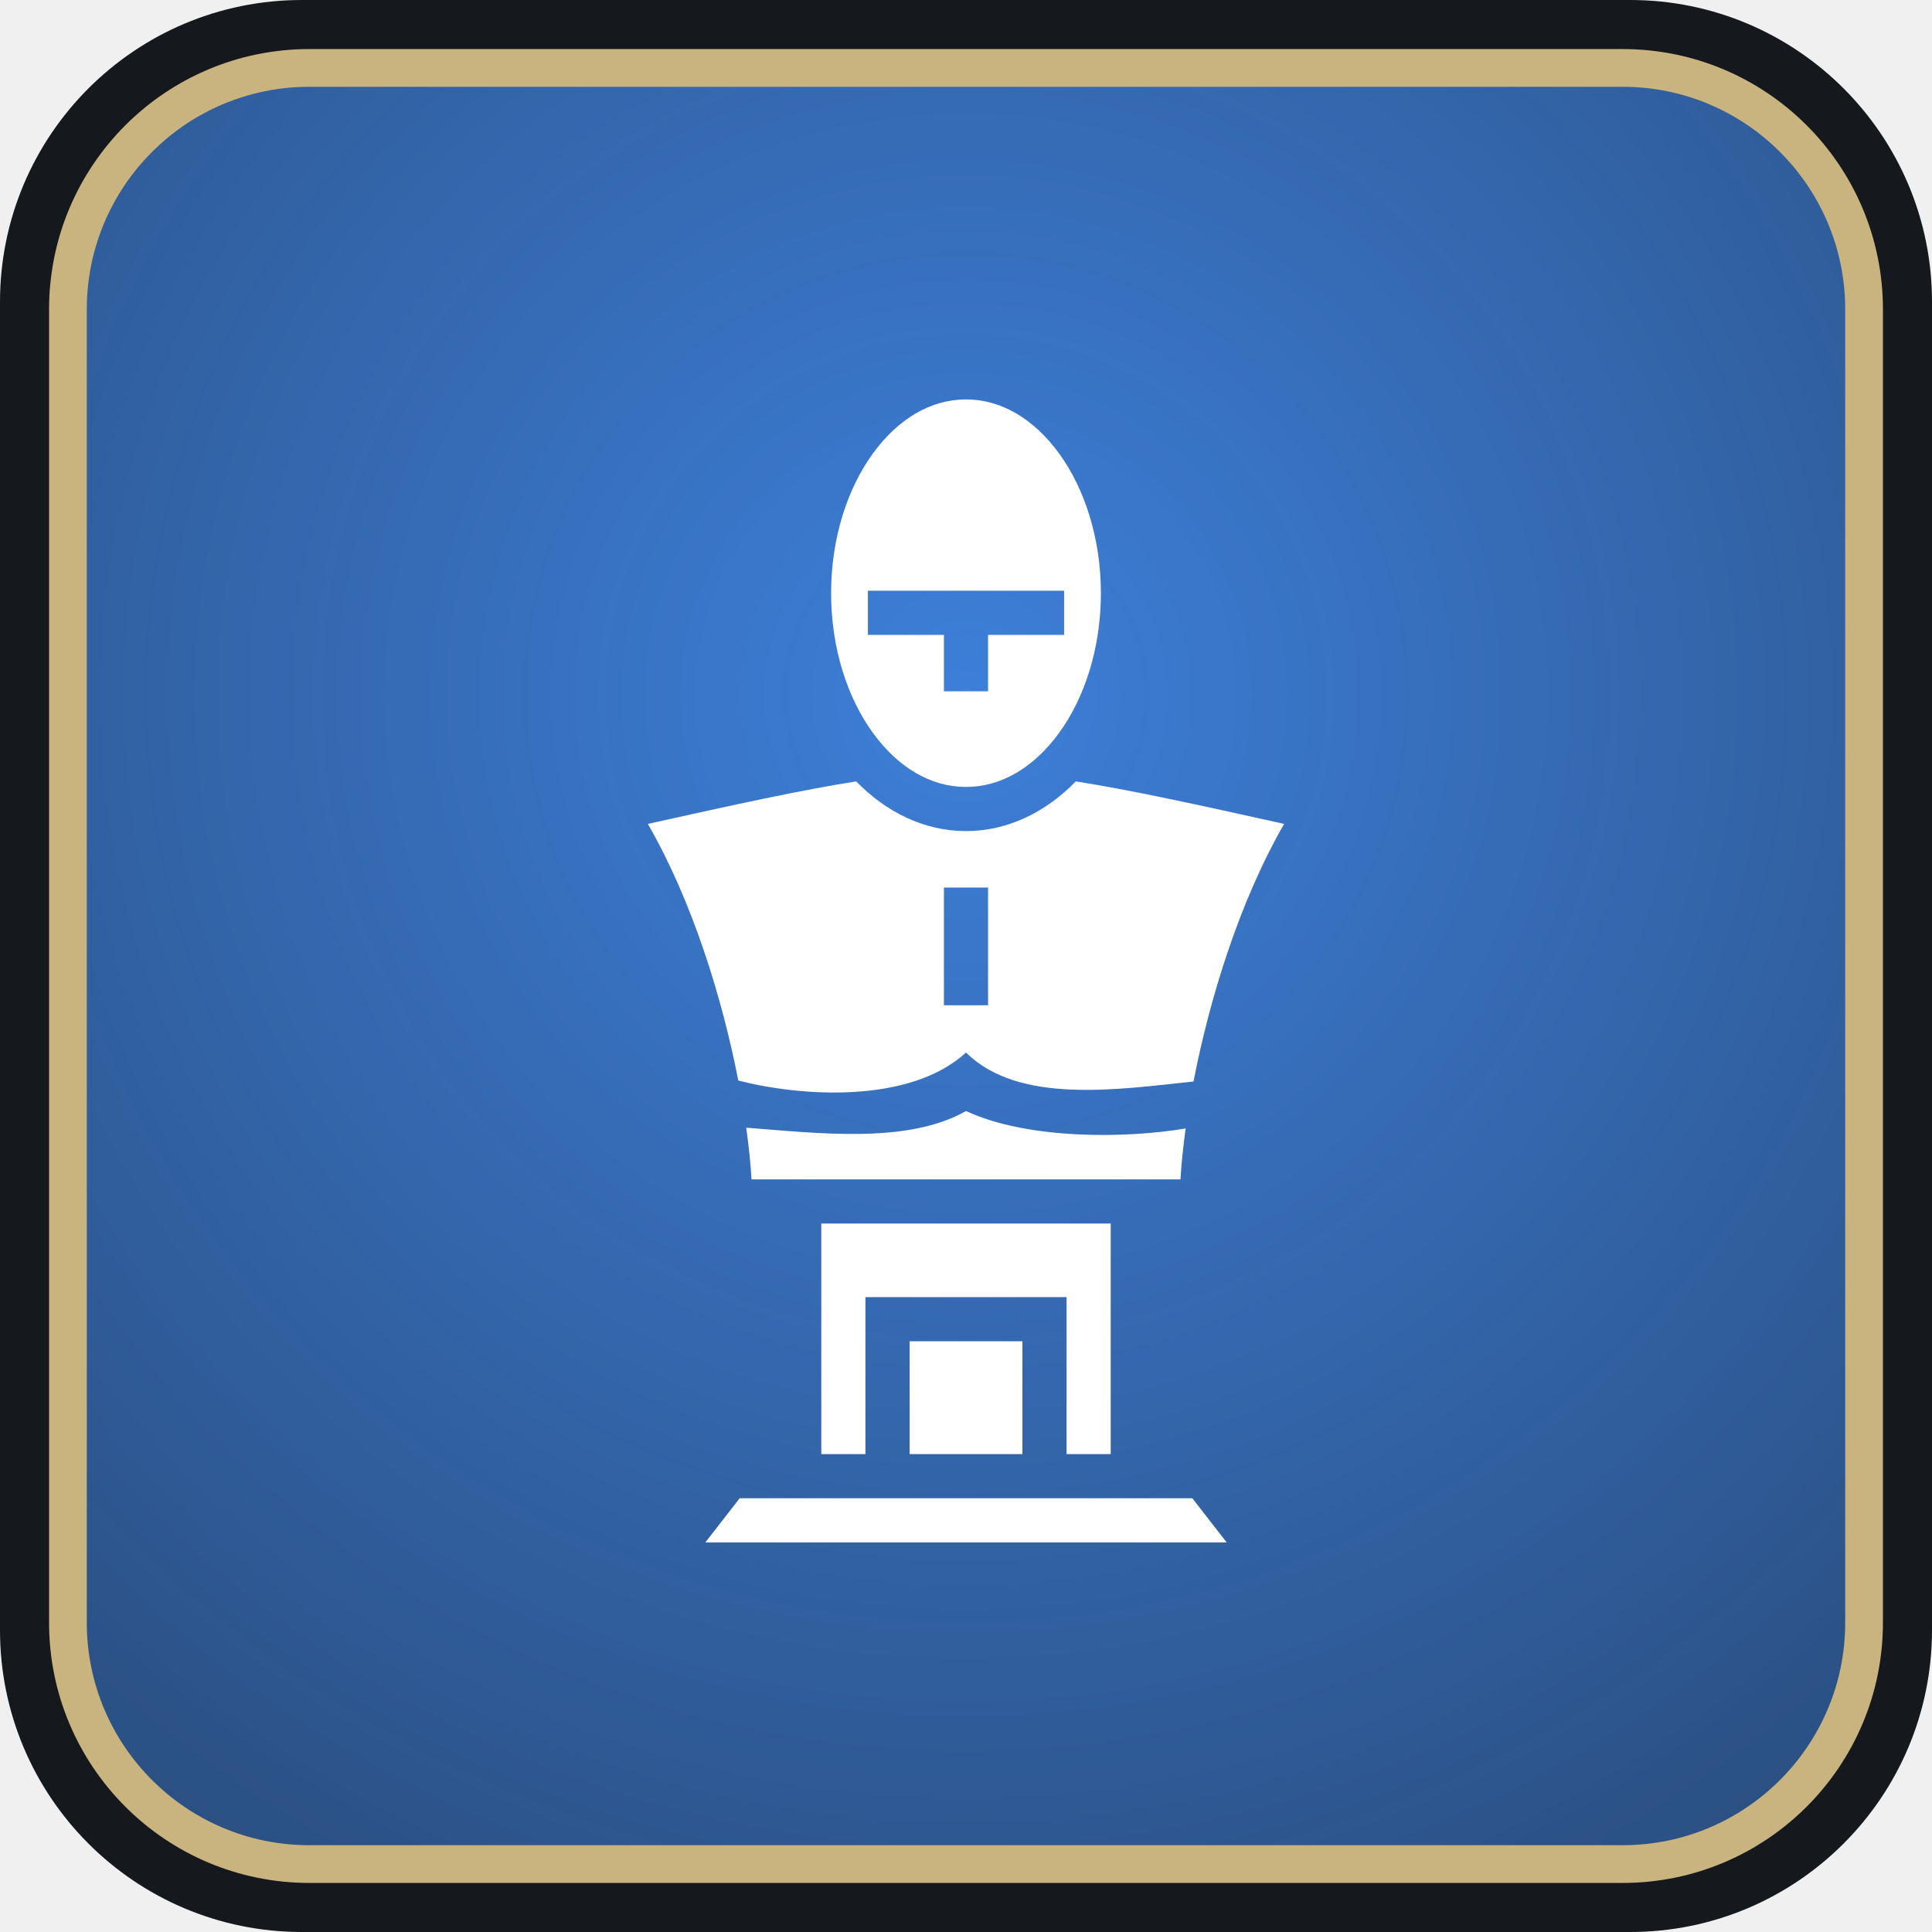
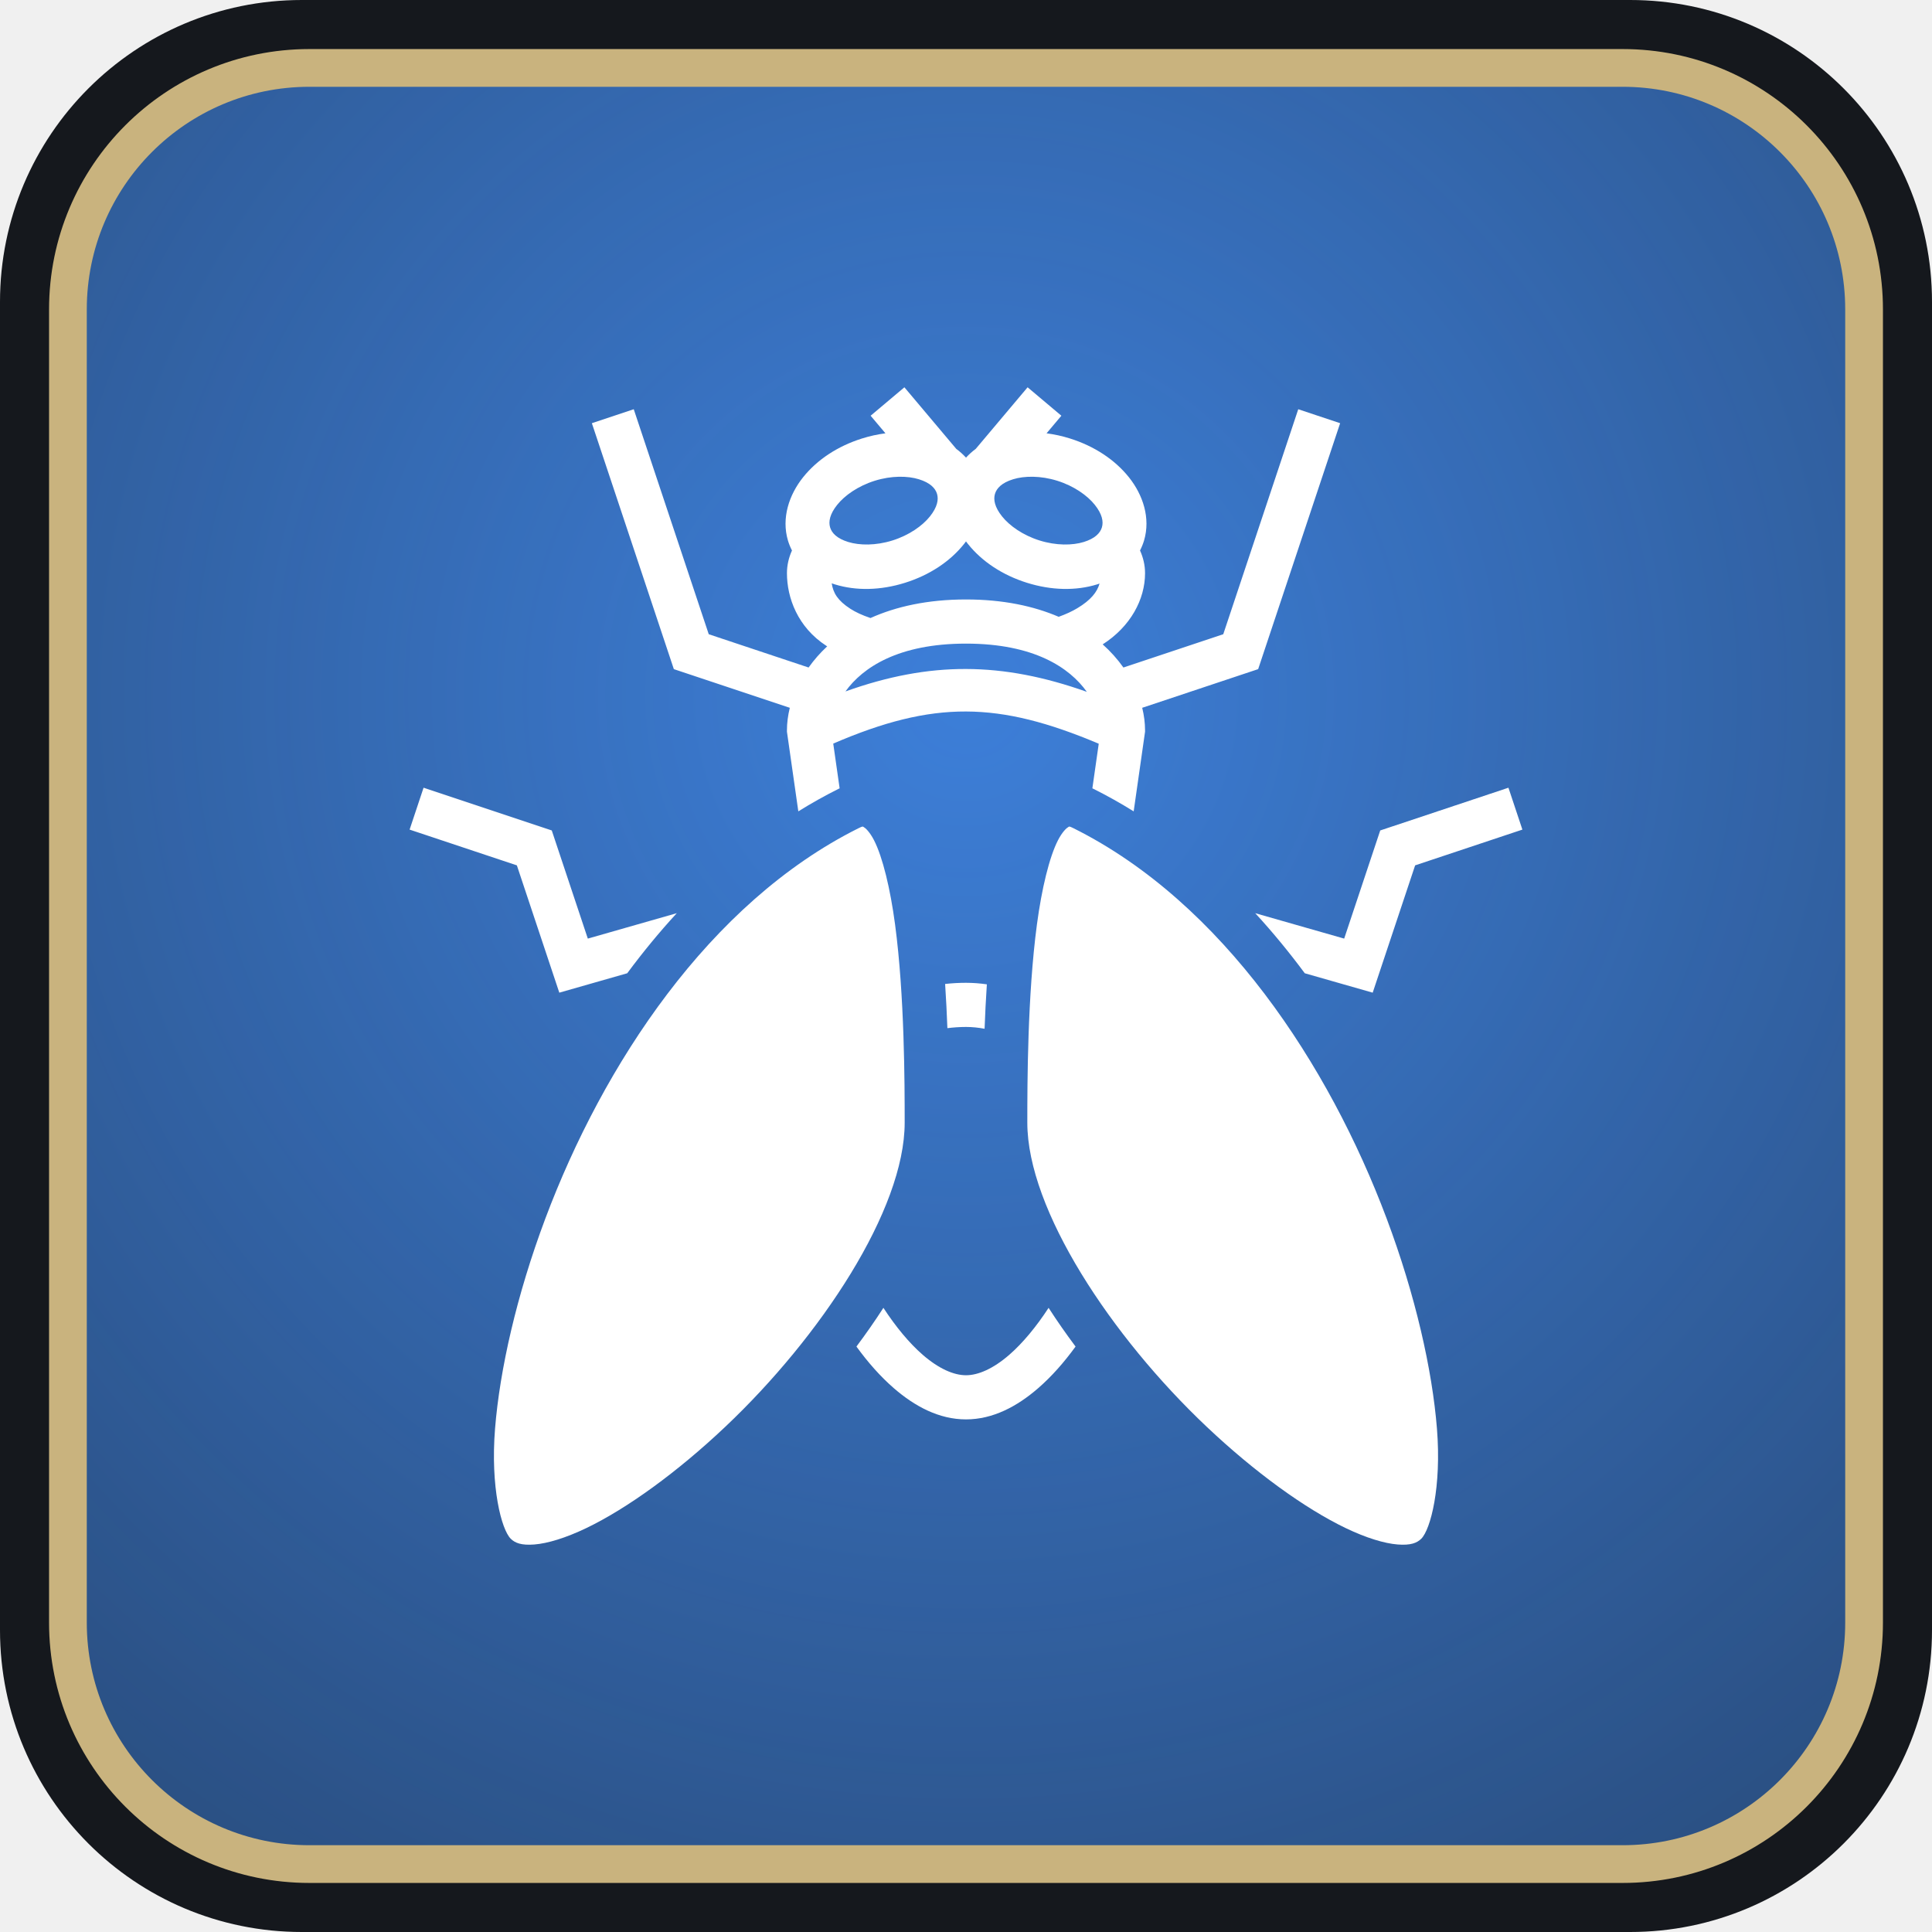
<svg xmlns="http://www.w3.org/2000/svg" viewBox="0 0 512 512">
  <defs>
    <radialGradient id="g-figurine-of-wondrous-power-ebony-fly" cx="50%" cy="35%" r="75%">
      <stop offset="0" stop-color="#3D7FD9" />
      <stop offset="1" stop-color="#3D7FD9" stop-opacity=".55" />
    </radialGradient>
  </defs>
  <rect x="0" y="0" width="512" height="512" rx="80" fill="#15181d" />
  <rect x="18" y="18" width="476" height="476" rx="64" fill="url(#g-figurine-of-wondrous-power-ebony-fly)" />
  <rect x="18" y="18" width="476" height="476" rx="64" fill="none" stroke="#c9b37e" stroke-width="10" />
  <g transform="translate(89.6 89.6) scale(.65)">
-     <path fill="#fff" d="M256 25c14.33 0 27.676 7.905 37.977 22.068C304.277 61.232 311 81.468 311 104c0 22.532-6.723 42.768-17.023 56.932C283.676 175.095 270.329 183 256 183c-14.33 0-27.676-7.905-37.977-22.068C207.723 146.768 201 126.532 201 104c0-22.532 6.722-42.768 17.023-56.932C228.324 32.905 241.671 25 256 25zm40 78h-80v18h31v23h18v-23h31zm4.777 77.732c22.269 3.505 48.815 9.312 84.93 17.334-18.385 31.94-30.507 71.784-36.947 105.024-30.784 3.249-71.261 9.48-92.76-11.819-23.106 21.245-68.115 17.842-92.838 11.424-6.459-33.161-18.556-72.814-36.869-104.629 36.115-8.022 62.661-13.829 84.93-17.334C223.35 193.18 238.89 201 256 201c17.11 0 32.65-7.82 44.777-20.268zM265 224h-18v48h18zm-8.992 91.117c25.254 11.781 65.5 11.202 89.556 7.113-1.059 7.611-1.768 14.623-2.12 20.77H168.556c-.358-6.232-1.08-13.351-2.164-21.084 29 2.217 65.796 6.81 89.615-6.799zM315 361v94h-18v-64h-82v64h-18v-94zm-36 48v46h-46v-46zm69.271 64l14 18H149.73l14-18z" />
+     <path fill="#fff" d="M230.885 20.055l-13.77 11.593 6.04 7.172a55.39 55.39 0 0 0-9.505 2.094c-9.973 3.122-18.352 8.67-24.072 15.83-5.72 7.16-8.89 16.632-6.168 25.797a23.561 23.561 0 0 0 1.639 4.047c-1.28 2.858-2.049 5.954-2.049 9.263 0 9.994 4.36 22.052 16.104 29.64.098.063.205.121.304.185a56.12 56.12 0 0 0-7.584 8.629l-40.709-13.569-30.576-91.73-17.078 5.691 33.424 100.27 47.28 15.76c-.774 3.14-1.165 6.214-1.165 9.124v.64l4.637 32.458a203.51 203.51 0 0 1 16.338-9.148c.166-.083.337-.156.505-.235l-2.607-18.246c20.454-8.814 37.288-13.142 54.121-13.084 16.815.058 33.654 4.492 54.125 13.14l-2.598 18.19c.168.079.339.152.504.235a203.507 203.507 0 0 1 16.338 9.148L329 160.49v-.639c0-2.91-.387-5.985-1.158-9.127l47.273-15.757 33.424-100.27-17.078-5.691-30.576 91.73-40.705 13.568a56.23 56.23 0 0 0-8.455-9.435C323.115 117.577 329 106.51 329 95.851c0-3.31-.769-6.405-2.049-9.263a23.561 23.561 0 0 0 1.639-4.047c2.722-9.165-.448-18.636-6.168-25.797-5.72-7.16-14.099-12.708-24.072-15.83a55.436 55.436 0 0 0-9.506-2.094l6.04-7.172-13.769-11.593-21.148 25.113a27.663 27.663 0 0 0-3.965 3.568 27.567 27.567 0 0 0-3.967-3.566zm-2.27 36.474c3.079-.065 5.88.314 8.178 1.024 4.596 1.418 6.709 3.642 7.398 5.962.69 2.321.147 5.379-2.896 9.188-3.043 3.81-8.478 7.675-15.29 9.807-6.81 2.131-13.423 2.035-18.019.617-4.596-1.419-6.707-3.642-7.396-5.963-.69-2.321-.147-5.378 2.896-9.188 3.043-3.809 8.479-7.674 15.29-9.806 3.405-1.066 6.76-1.576 9.84-1.64zm54.77 0c3.078.065 6.434.575 9.84 1.64 6.81 2.133 12.244 5.998 15.287 9.807 3.043 3.81 3.588 6.865 2.898 9.186-.69 2.32-2.802 4.546-7.398 5.965-4.596 1.418-11.207 1.514-18.018-.617-6.81-2.132-12.244-6-15.287-9.809-3.043-3.81-3.588-6.865-2.898-9.186.689-2.32 2.802-4.544 7.398-5.962 2.298-.71 5.1-1.09 8.178-1.024zM255.998 82.89c.261.353.526.703.799 1.045 5.72 7.161 14.099 12.707 24.072 15.828 9.974 3.122 19.94 3.319 28.58.653.336-.104.667-.222 1-.336-.977 3.412-3.471 6.69-9.08 10.055-2.06 1.235-4.582 2.417-7.578 3.494-10.16-4.362-22.672-7.069-37.791-7.069-15.691 0-28.579 2.913-38.938 7.569-3.44-1.157-6.152-2.441-8.19-3.758-5.206-3.363-7.034-6.489-7.62-10.39a35 35 0 0 0 1.299.435c8.64 2.666 18.608 2.47 28.582-.653 9.973-3.121 18.35-8.667 24.07-15.828.273-.341.534-.693.795-1.045zm.002 41.67c27.754 0 42.266 9.836 49.26 19.66-17.278-6.13-33.264-9.267-49.254-9.314-15.946-.047-31.902 2.982-49.154 9.152 7.037-9.77 21.547-19.498 49.148-19.498zM34.846 183.312l-5.692 17.078 43.73 14.577 17.304 51.906 27.69-7.912c6.314-8.508 13.038-16.716 20.204-24.494l-36.27 10.363-14.697-44.094zm442.308 0l-52.27 17.424-14.697 44.094-36.269-10.363c7.166 7.778 13.89 15.986 20.203 24.494l27.692 7.912 17.302-51.906 43.73-14.577zm-263.357 15.844c-.26.023-.71.216-1.772.746-60.828 30.414-104.05 96.492-127.537 159.08-11.743 31.294-18.567 61.648-20.494 85.58-1.926 23.933 2.616 41.173 6.37 44.926 1.759 1.76 4.358 2.784 9.677 2.363 5.32-.42 12.717-2.639 21.07-6.642 16.708-8.007 37.225-22.893 56.707-41.305C196.783 407.081 231 355.348 231 319.851c0-16-.046-51.745-3.922-80.81-1.938-14.533-5.06-27.476-8.582-34.324-1.761-3.425-3.516-4.99-4.088-5.288-.286-.148-.352-.296-.611-.273zm84.406 0c-.259-.023-.325.125-.611.273-.572.298-2.327 1.863-4.088 5.288-3.522 6.848-6.644 19.791-8.582 34.324-3.876 29.065-3.922 64.81-3.922 80.81 0 35.497 34.217 87.23 73.182 124.053 19.482 18.412 40 33.298 56.707 41.305 8.353 4.003 15.75 6.222 21.07 6.642 5.32.421 7.918-.604 9.678-2.363 3.753-3.753 8.295-20.993 6.369-44.926-1.927-23.932-8.75-54.286-20.494-85.58-23.487-62.588-66.71-128.666-127.537-159.08-1.061-.53-1.513-.723-1.772-.746zM256 262.851a77.01 77.01 0 0 0-8.512.473c.408 6.14.708 12.198.924 18.02a60.101 60.101 0 0 1 7.588-.493c2.498 0 5.035.255 7.578.735.216-5.847.516-11.937.924-18.11a59.737 59.737 0 0 0-8.502-.625zM222.324 395.37c-3.43 5.326-7.116 10.594-10.994 15.783 4.639 6.388 9.726 12.19 15.275 17 8.513 7.378 18.395 12.7 29.395 12.7s20.882-5.322 29.395-12.7c5.55-4.81 10.636-10.612 15.275-17-3.878-5.189-7.565-10.457-10.994-15.783-5.005 7.675-10.559 14.405-16.07 19.182-6.488 5.622-12.606 8.3-17.606 8.3-5 0-11.118-2.678-17.605-8.3-5.512-4.777-11.066-11.507-16.07-19.182z" />
  </g>
</svg>
